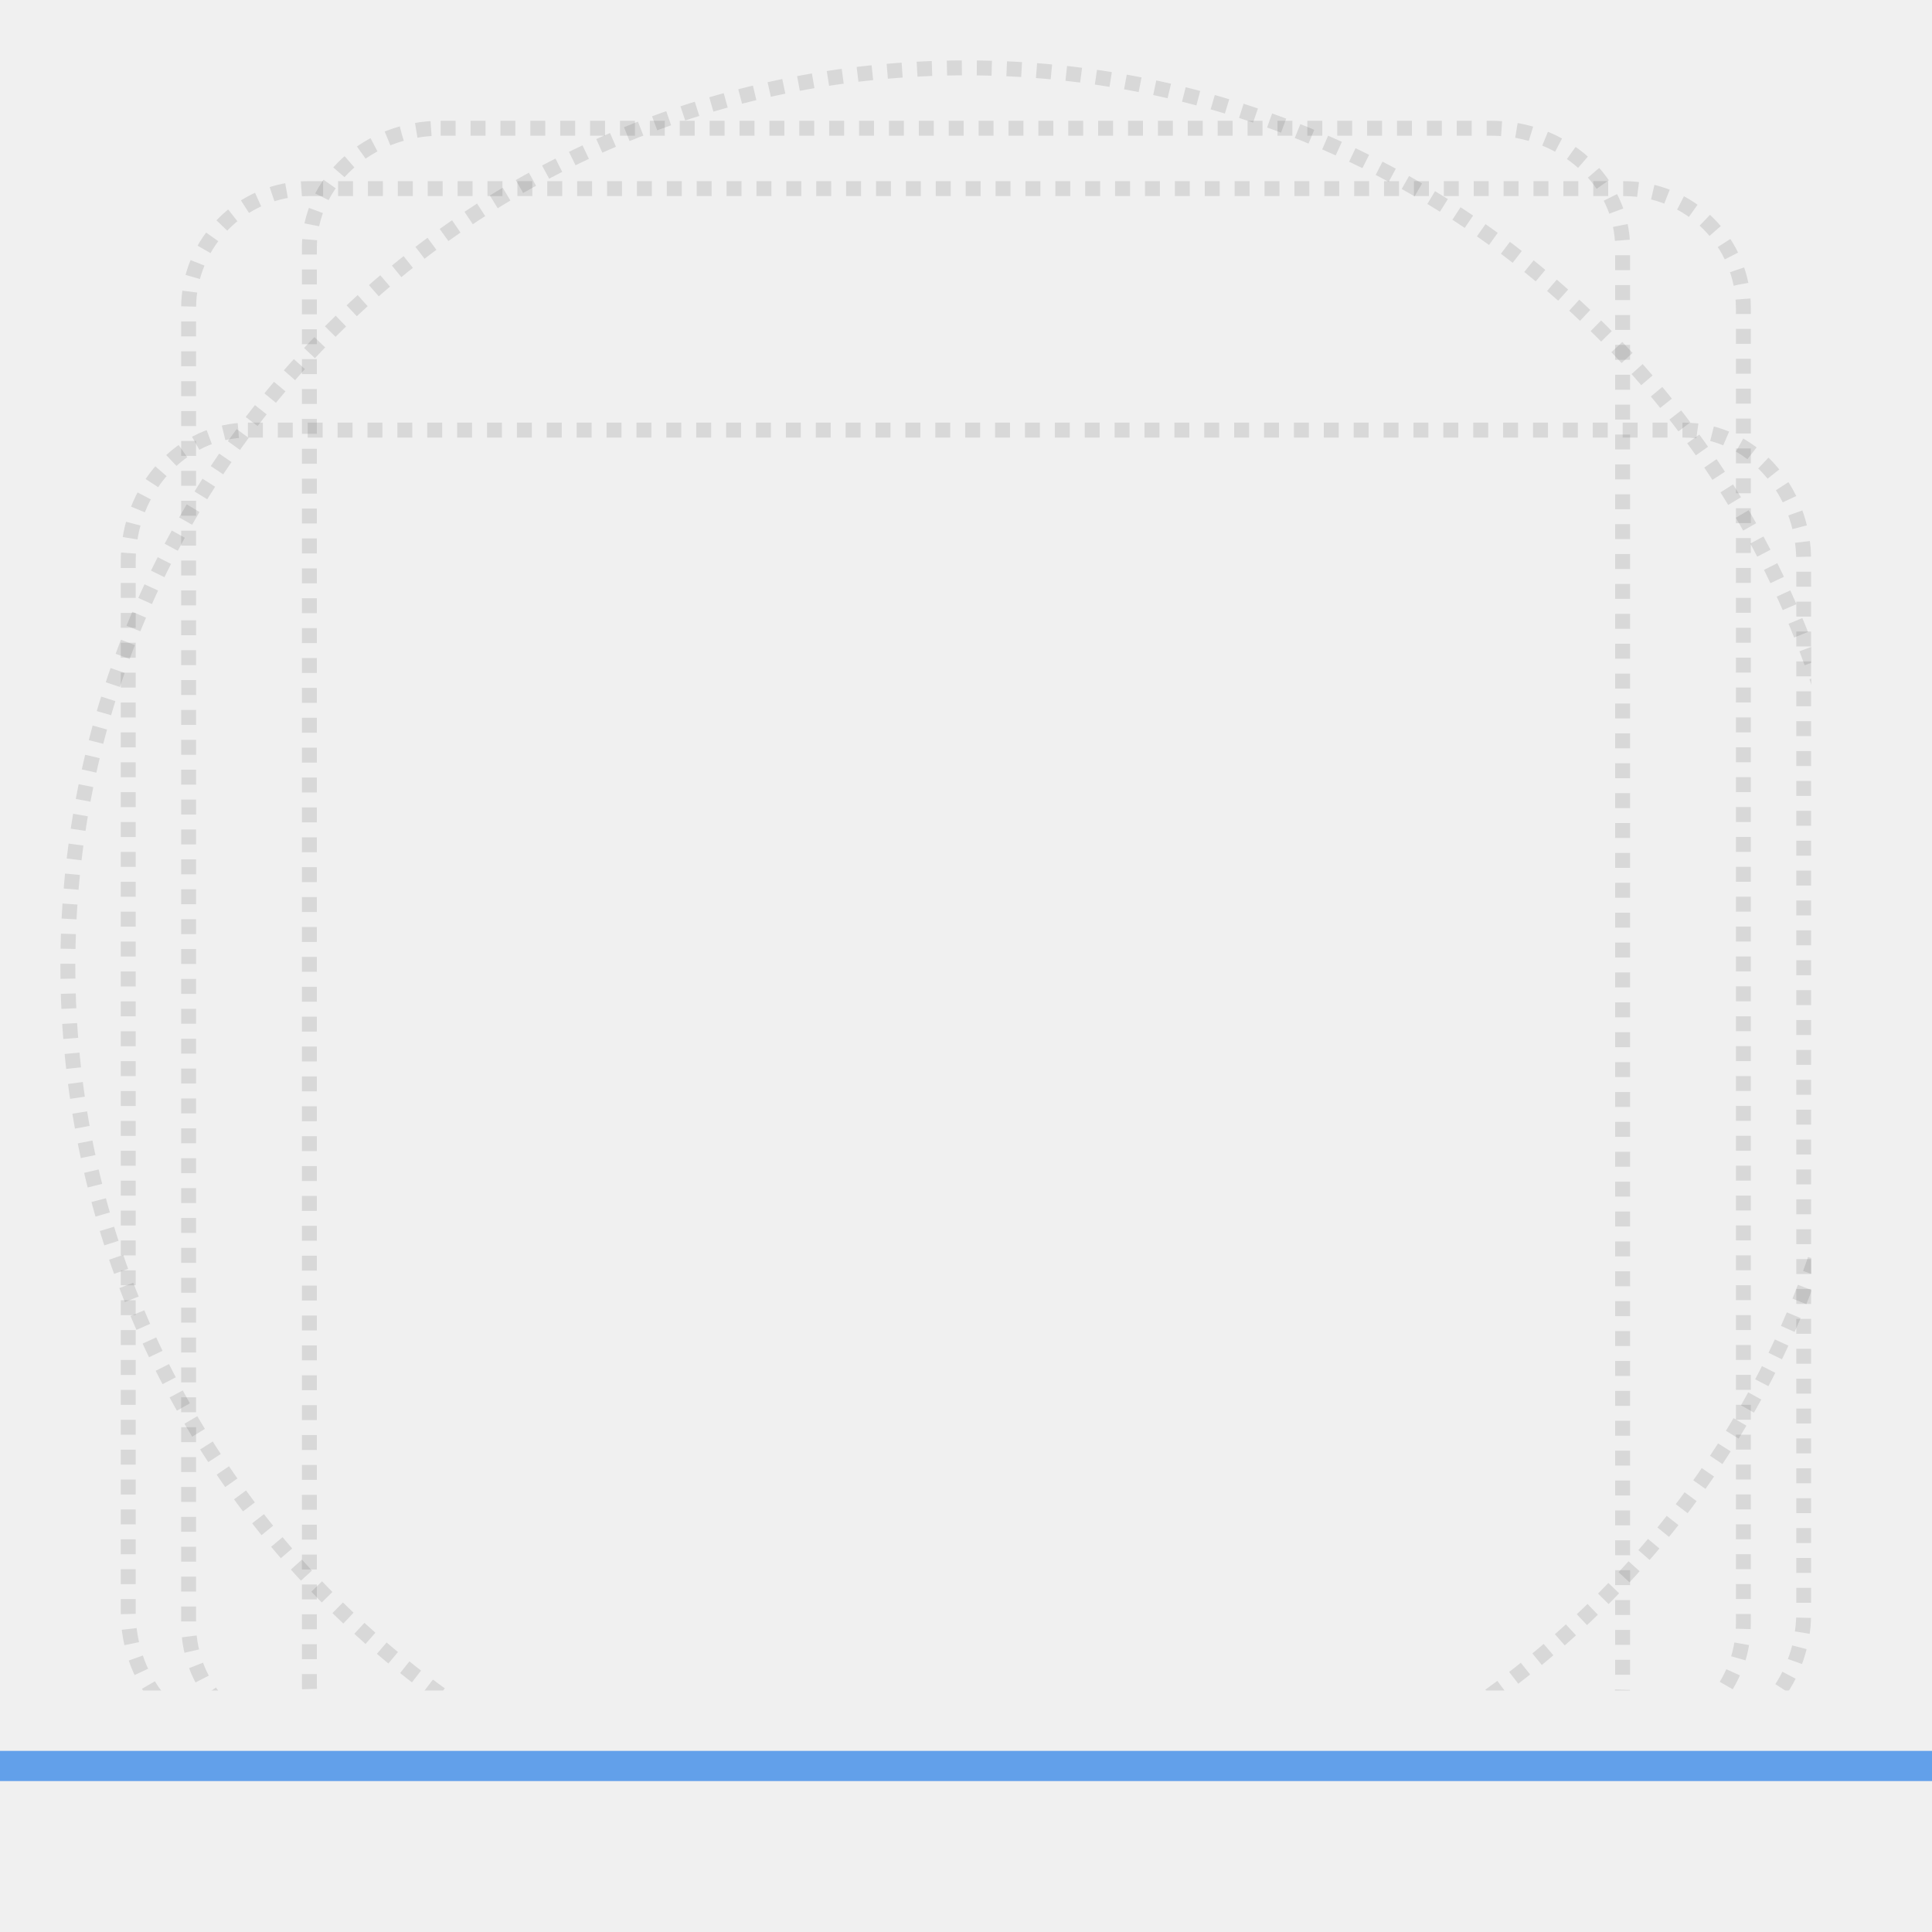
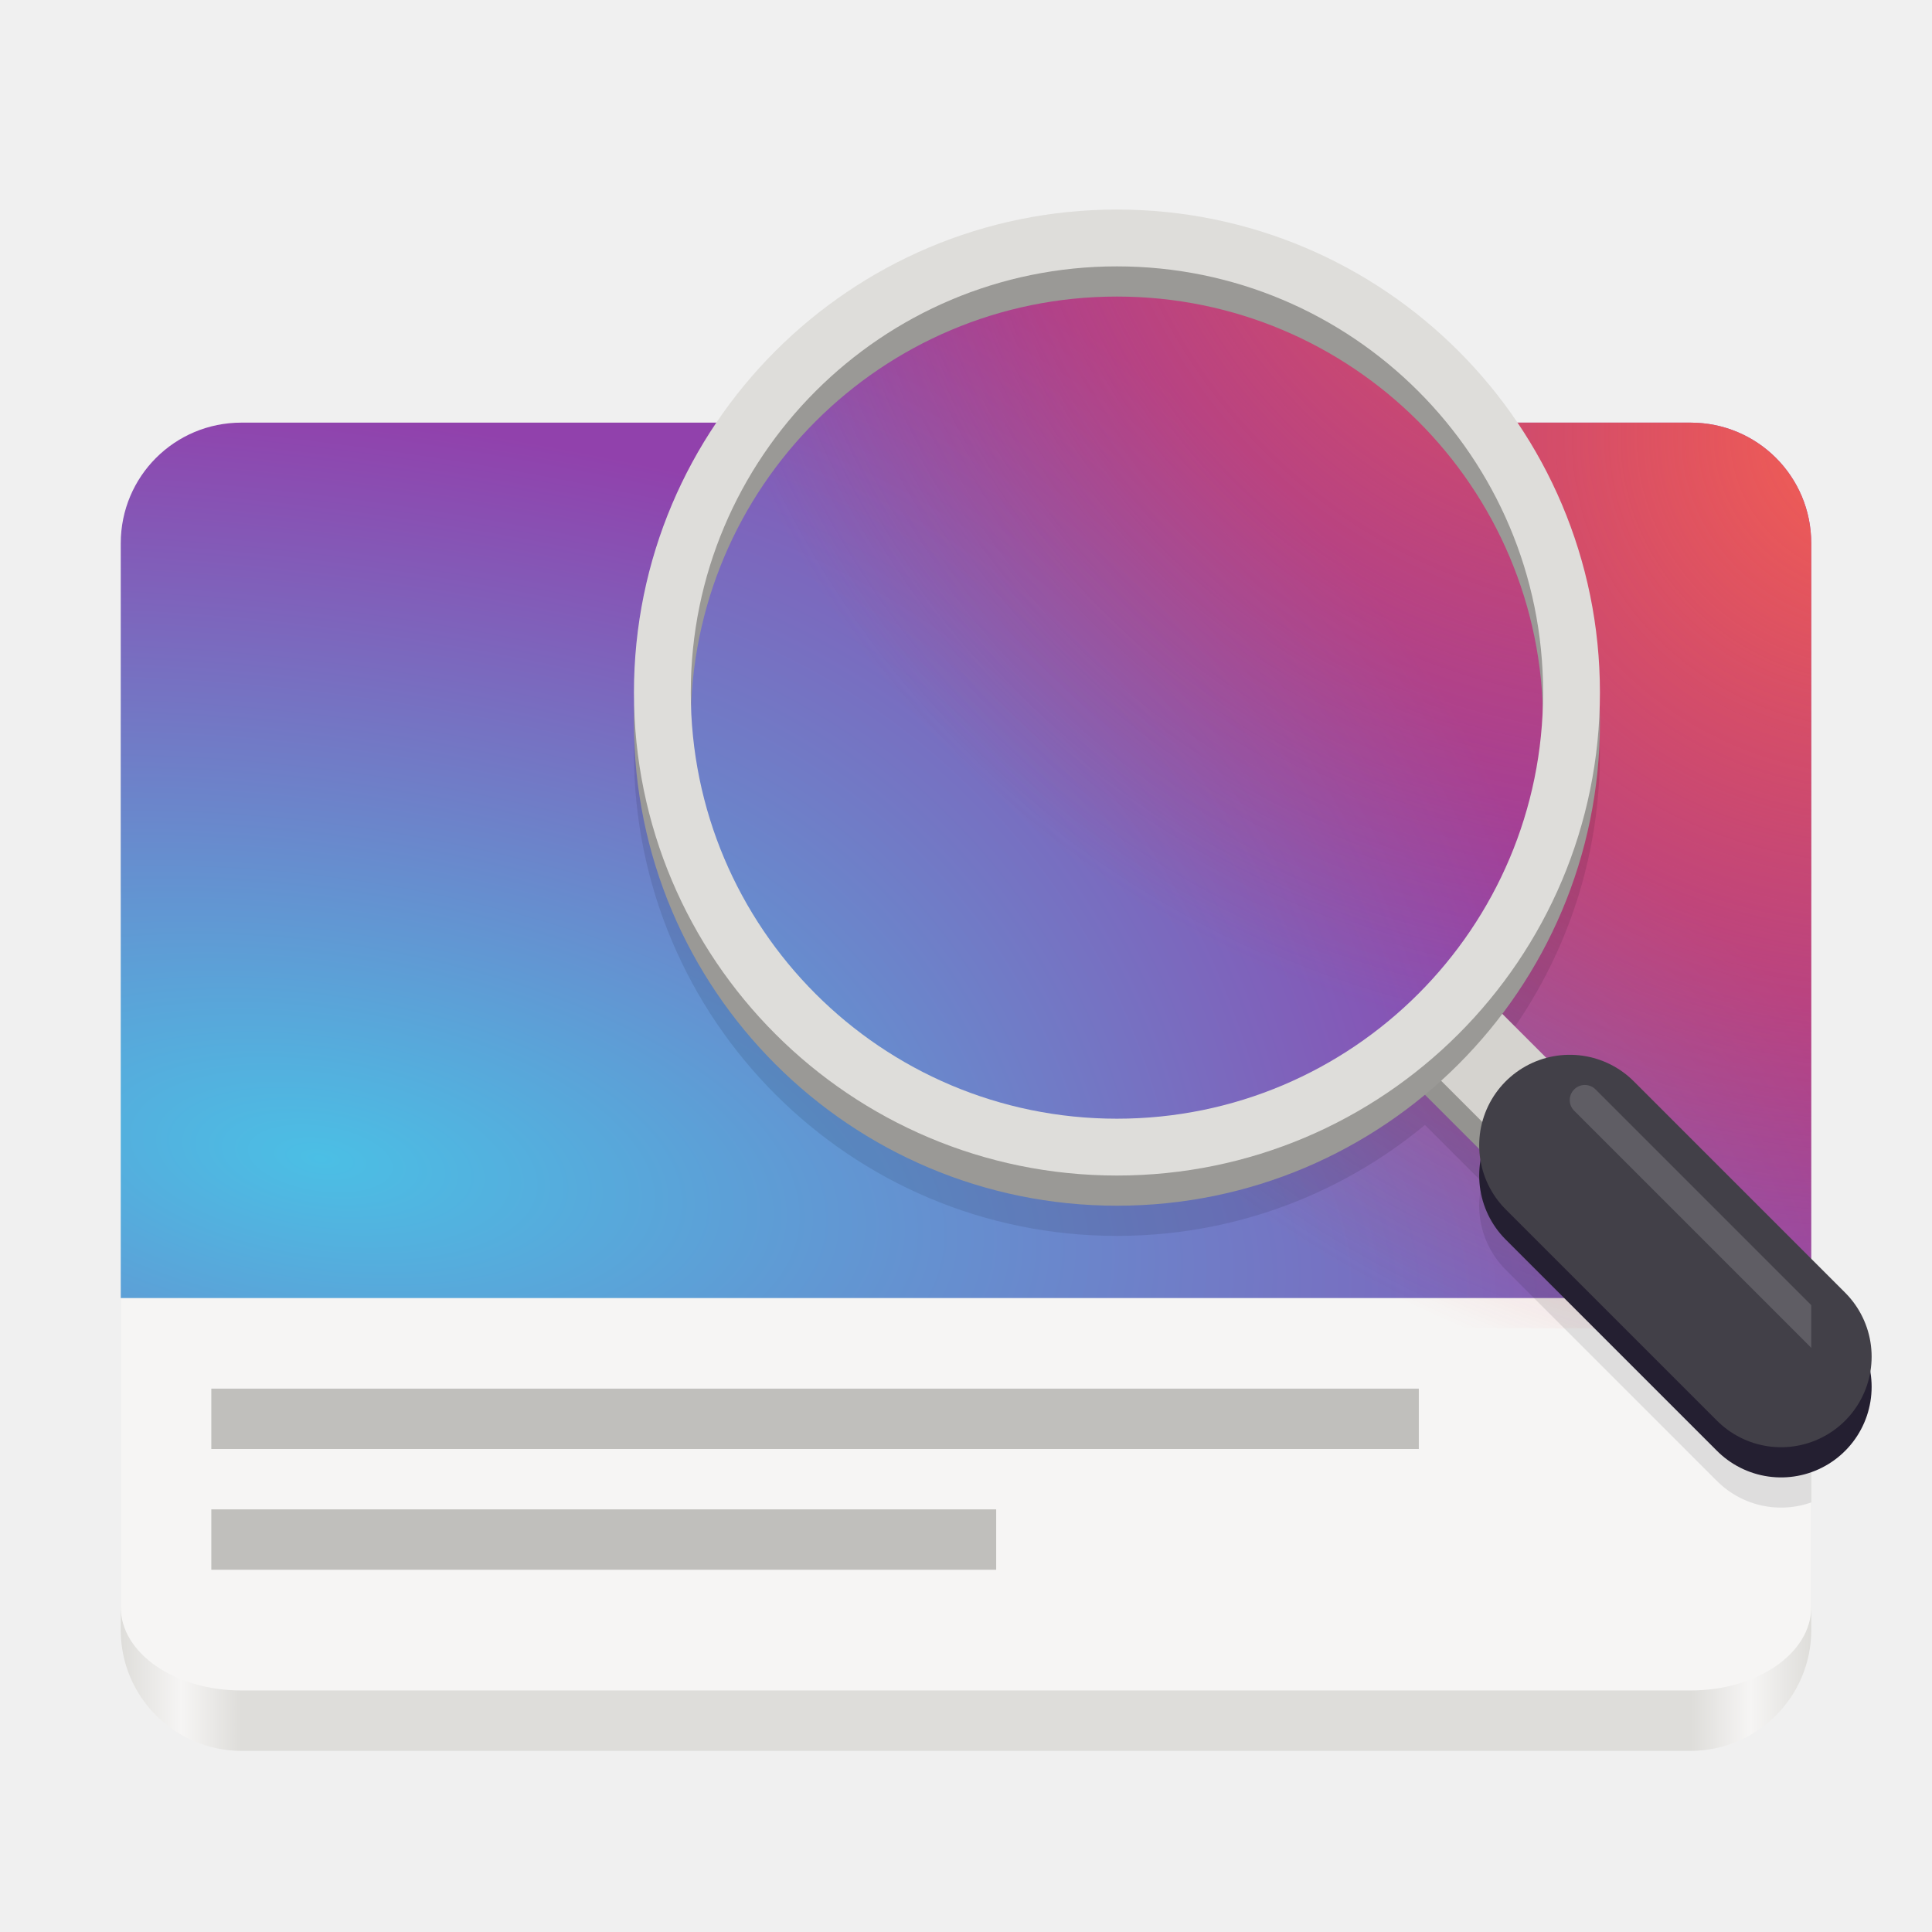
- <svg xmlns="http://www.w3.org/2000/svg" xmlns:xlink="http://www.w3.org/1999/xlink" width="128px" height="128px" viewBox="0 0 128 128" version="1.1">
-   <defs>
-     <filter id="alpha" filterUnits="objectBoundingBox" x="0%" y="0%" width="100%" height="100%">
-       <feColorMatrix type="matrix" in="SourceGraphic" values="0 0 0 0 1 0 0 0 0 1 0 0 0 0 1 0 0 0 1 0" />
-     </filter>
-     <mask id="mask0">
-       <g filter="url(#alpha)">
-         <rect x="0" y="0" width="128" height="128" style="fill:rgb(0%,0%,0%);fill-opacity:0.1;stroke:none;" />
-       </g>
-     </mask>
-     <clipPath id="clip1">
-       <rect x="0" y="0" width="192" height="152" />
-     </clipPath>
-     <g id="surface10632" clip-path="url(#clip1)">
-       <path style="fill:none;stroke-width:0.99;stroke-linecap:butt;stroke-linejoin:miter;stroke:rgb(0%,0%,0%);stroke-opacity:1;stroke-dasharray:0.99,0.99;stroke-miterlimit:4;" d="M 123.504 236 C 123.504 268.863 96.863 295.504 64 295.504 C 31.137 295.504 4.496 268.863 4.496 236 C 4.496 203.137 31.137 176.496 64 176.496 C 96.863 176.496 123.504 203.137 123.504 236 Z M 123.504 236 " transform="matrix(1,0,0,1,8,-156)" />
+ <svg xmlns="http://www.w3.org/2000/svg" xmlns:xlink="http://www.w3.org/1999/xlink" height="128px" viewBox="0 0 128 128" width="128px">
+   <linearGradient id="a" gradientUnits="userSpaceOnUse" x1="8" x2="120" y1="116" y2="116">
+     <stop offset="0" stop-color="#deddda" />
+     <stop offset="0.036" stop-color="#f6f5f4" />
+     <stop offset="0.071" stop-color="#deddda" />
+     <stop offset="0.929" stop-color="#deddda" />
+     <stop offset="0.964" stop-color="#f6f5f4" />
+     <stop offset="1" stop-color="#deddda" />
+   </linearGradient>
+   <linearGradient id="b" gradientUnits="userSpaceOnUse">
+     <stop offset="0" stop-color="#4bbfe5" />
+     <stop offset="1" stop-color="#9141ac" />
+   </linearGradient>
+   <radialGradient id="c" cx="29.491" cy="109.785" gradientTransform="matrix(1.953487 0.295654 -0.131445 0.868505 -21.95714 -27.30719)" r="56" xlink:href="#b" />
+   <radialGradient id="d" cx="104.212" cy="83.413" gradientTransform="matrix(0.0162272 -1.154436 1.225278 0.017223 20.82215 147.8341)" gradientUnits="userSpaceOnUse" r="56">
+     <stop offset="0" stop-color="#f66151" />
+     <stop offset="1" stop-color="#ed333b" stop-opacity="0" />
+   </radialGradient>
+   <filter id="e" height="100%" width="100%" x="0%" y="0%">
+     <feColorMatrix in="SourceGraphic" type="matrix" values="0 0 0 0 1 0 0 0 0 1 0 0 0 0 1 0 0 0 1 0" />
+   </filter>
+   <mask id="f">
+     <g filter="url(#e)">
+       <rect fill-opacity="0.1" height="128" width="128" />
    </g>
-     <mask id="mask1">
-       <g filter="url(#alpha)">
-         <rect x="0" y="0" width="128" height="128" style="fill:rgb(0%,0%,0%);fill-opacity:0.1;stroke:none;" />
-       </g>
-     </mask>
-     <clipPath id="clip2">
-       <rect x="0" y="0" width="192" height="152" />
-     </clipPath>
-     <g id="surface10635" clip-path="url(#clip2)">
-       <path style="fill:none;stroke-width:0.99;stroke-linecap:butt;stroke-linejoin:miter;stroke:rgb(0%,0%,0%);stroke-opacity:1;stroke-dasharray:0.99,0.99;stroke-miterlimit:4;" d="M 29.195 180.496 L 98.805 180.496 C 103.609 180.496 107.504 184.047 107.504 188.426 L 107.504 283.574 C 107.504 287.953 103.609 291.504 98.805 291.504 L 29.195 291.504 C 24.391 291.504 20.496 287.953 20.496 283.574 L 20.496 188.426 C 20.496 184.047 24.391 180.496 29.195 180.496 Z M 29.195 180.496 " transform="matrix(1,0,0,1,8,-156)" />
+   </mask>
+   <clipPath id="g">
+     <rect height="152" width="192" />
+   </clipPath>
+   <mask id="h">
+     <g filter="url(#e)">
+       <rect fill-opacity="0.154" height="128" width="128" />
    </g>
-     <mask id="mask2">
-       <g filter="url(#alpha)">
-         <rect x="0" y="0" width="128" height="128" style="fill:rgb(0%,0%,0%);fill-opacity:0.1;stroke:none;" />
-       </g>
-     </mask>
-     <clipPath id="clip3">
-       <rect x="0" y="0" width="192" height="152" />
-     </clipPath>
-     <g id="surface10638" clip-path="url(#clip3)">
-       <path style="fill:none;stroke-width:0.99;stroke-linecap:butt;stroke-linejoin:miter;stroke:rgb(0%,0%,0%);stroke-opacity:1;stroke-dasharray:0.99,0.99;stroke-miterlimit:4;" d="M 20.418 184.496 L 107.582 184.496 C 111.957 184.496 115.504 188.043 115.504 192.418 L 115.504 279.582 C 115.504 283.957 111.957 287.504 107.582 287.504 L 20.418 287.504 C 16.043 287.504 12.496 283.957 12.496 279.582 L 12.496 192.418 C 12.496 188.043 16.043 184.496 20.418 184.496 Z M 20.418 184.496 " transform="matrix(1,0,0,1,8,-156)" />
+   </mask>
+   <clipPath id="i">
+     <rect height="152" width="192" />
+   </clipPath>
+   <radialGradient id="j" cx="31.132" cy="86" r="76.065" xlink:href="#b" />
+   <radialGradient id="k" cx="109.988" cy="3.57" gradientUnits="userSpaceOnUse" r="66.012">
+     <stop offset="0" stop-color="#f66151" />
+     <stop offset="1" stop-color="#ed333b" stop-opacity="0.001" />
+   </radialGradient>
+   <mask id="l">
+     <g filter="url(#e)">
+       <rect fill-opacity="0.154" height="128" width="128" />
    </g>
-     <mask id="mask3">
-       <g filter="url(#alpha)">
-         <rect x="0" y="0" width="128" height="128" style="fill:rgb(0%,0%,0%);fill-opacity:0.1;stroke:none;" />
-       </g>
-     </mask>
-     <clipPath id="clip4">
-       <rect x="0" y="0" width="192" height="152" />
-     </clipPath>
-     <g id="surface10641" clip-path="url(#clip4)">
-       <path style="fill:none;stroke-width:0.99;stroke-linecap:butt;stroke-linejoin:miter;stroke:rgb(0%,0%,0%);stroke-opacity:1;stroke-dasharray:0.99,0.99;stroke-miterlimit:4;" d="M 16.426 200.496 L 111.574 200.496 C 115.953 200.496 119.504 204.391 119.504 209.195 L 119.504 278.805 C 119.504 283.609 115.953 287.504 111.574 287.504 L 16.426 287.504 C 12.047 287.504 8.496 283.609 8.496 278.805 L 8.496 209.195 C 8.496 204.391 12.047 200.496 16.426 200.496 Z M 16.426 200.496 " transform="matrix(1,0,0,1,8,-156)" />
-     </g>
-   </defs>
-   <g id="surface10578">
-     <rect x="0" y="0" width="128" height="128" style="fill:rgb(94.118%,94.118%,94.118%);fill-opacity:1;stroke:none;" />
-     <use xlink:href="#surface10632" transform="matrix(1,0,0,1,-8,-16)" mask="url(#mask0)" />
-     <use xlink:href="#surface10635" transform="matrix(1,0,0,1,-8,-16)" mask="url(#mask1)" />
-     <use xlink:href="#surface10638" transform="matrix(1,0,0,1,-8,-16)" mask="url(#mask2)" />
-     <use xlink:href="#surface10641" transform="matrix(1,0,0,1,-8,-16)" mask="url(#mask3)" />
-     <path style="fill:none;stroke-width:2;stroke-linecap:butt;stroke-linejoin:miter;stroke:rgb(38.431%,62.745%,91.765%);stroke-opacity:1;stroke-miterlimit:4;" d="M 0 289 L 128 289 " transform="matrix(1,0,0,1,0,-172)" />
+   </mask>
+   <clipPath id="m">
+     <rect height="152" width="192" />
+   </clipPath>
+   <path d="m 16 40 h 96 c 4.418 0 8 3.582 8 8 v 60 c 0 4.418 -3.582 8 -8 8 h -96 c -4.418 0 -8 -3.582 -8 -8 v -60 c 0 -4.418 3.582 -8 8 -8 z m 0 0" fill="url(#a)" />
+   <path d="m 16 54 h 96 c 4.418 0 8 2.473 8 5.523 v 46.953 c 0 3.051 -3.582 5.523 -8 5.523 h -96 c -4.418 0 -8 -2.473 -8 -5.523 v -46.953 c 0 -3.051 3.582 -5.523 8 -5.523 z m 0 0" fill="#f6f5f4" />
+   <path d="m 16 28 c -4.434 0 -8 3.566 -8 8 v 50 h 112 v -50 c 0 -4.434 -3.566 -8 -8 -8 z m 0 0" fill="url(#c)" />
+   <path d="m 16 28 c -4.434 0 -8 3.566 -8 8 v 52 h 112 v -52 c 0 -4.434 -3.566 -8 -8 -8 z m 0 0" fill="url(#d)" />
+   <path d="m 14 104 h 52 v -4 h -52 z m 0 0" fill="#c0bfbc" />
+   <path d="m 14 96 h 80 v -4 h -80 z m 0 0" fill="#c0bfbc" />
+   <g clip-path="url(#g)" fill="none" mask="url(#f)" stroke="#00000f" transform="matrix(1 0 0 1 -8 -16)">
+     <path d="m 36 250 l -8 8" stroke-width="6" transform="matrix(-1 0 0 1 140 -162.1176)" />
+     <path d="m 28 258 l -14 14" stroke-linecap="round" stroke-width="12" transform="matrix(-1 0 0 1 140 -162.1176)" />
+     <path d="m 88.117 228 c 0 16.633 -13.484 30.117 -30.117 30.117 c -16.633 0 -30.117 -13.484 -30.117 -30.117 c 0 -16.633 13.484 -30.117 30.117 -30.117 c 16.633 0 30.117 13.484 30.117 30.117 z m 0 0" stroke-linejoin="round" stroke-width="3.765" transform="matrix(-1 0 0 1 140 -162.1176)" />
+   </g>
+   <g clip-path="url(#i)" mask="url(#h)" transform="matrix(1 0 0 1 -8 -16)">
+     <path d="m 11.891 268.551 l 15.457 -15.457" fill="none" stroke="#ffffff" stroke-linecap="round" stroke-width="1.638" transform="matrix(-1 0 0 1 140 -164.1176)" />
+   </g>
+   <g fill="none" transform="matrix(-1 0 0 1 132 -180.1176)">
+     <path d="m 36 250 l -8 8" stroke="#949390" stroke-width="6" />
+     <path d="m 36 248 l -8 8" stroke="#d5d3cf" stroke-width="6" />
+     <path d="m 28 258 l -14 14" stroke="#241f31" stroke-linecap="round" stroke-width="12" />
+     <path d="m 28 256 l -14 14" stroke="#424048" stroke-linecap="round" stroke-width="12" />
+   </g>
+   <path d="m 103.938 45.945 c 0 16.535 -13.402 29.938 -29.938 29.938 s -29.938 -13.402 -29.938 -29.938 c 0 -16.535 13.402 -29.938 29.938 -29.938 s 29.938 13.402 29.938 29.938 z m 0 0" fill="url(#j)" />
+   <path d="m 103.938 45.945 c 0 16.535 -13.402 29.938 -29.938 29.938 s -29.938 -13.402 -29.938 -29.938 c 0 -16.535 13.402 -29.938 29.938 -29.938 s 29.938 13.402 29.938 29.938 z m 0 0" fill="url(#k)" />
+   <path d="m 102.117 214 c 0 16.633 -13.484 30.117 -30.117 30.117 c -16.633 0 -30.117 -13.484 -30.117 -30.117 c 0 -16.633 13.484 -30.117 30.117 -30.117 c 16.633 0 30.117 13.484 30.117 30.117 z m 0 0" fill="none" stroke="#9a9996" stroke-linejoin="round" stroke-width="3.765" transform="matrix(-1 0 0 1 146 -166.1176)" />
+   <path d="m 102.117 212 c 0 16.633 -13.484 30.117 -30.117 30.117 c -16.633 0 -30.117 -13.484 -30.117 -30.117 c 0 -16.633 13.484 -30.117 30.117 -30.117 c 16.633 0 30.117 13.484 30.117 30.117 z m 0 0" fill="none" stroke="#deddda" stroke-linejoin="round" stroke-width="3.765" transform="matrix(-1 0 0 1 146 -166.1176)" />
+   <g clip-path="url(#m)" mask="url(#l)" transform="matrix(1 0 0 1 -8 -16)">
+     <path d="m 25 255 l 16 -16" fill="none" stroke="#ffffff" stroke-linecap="round" stroke-width="2" transform="matrix(-1 0 0 1 154 -150.1176)" />
  </g>
</svg>
